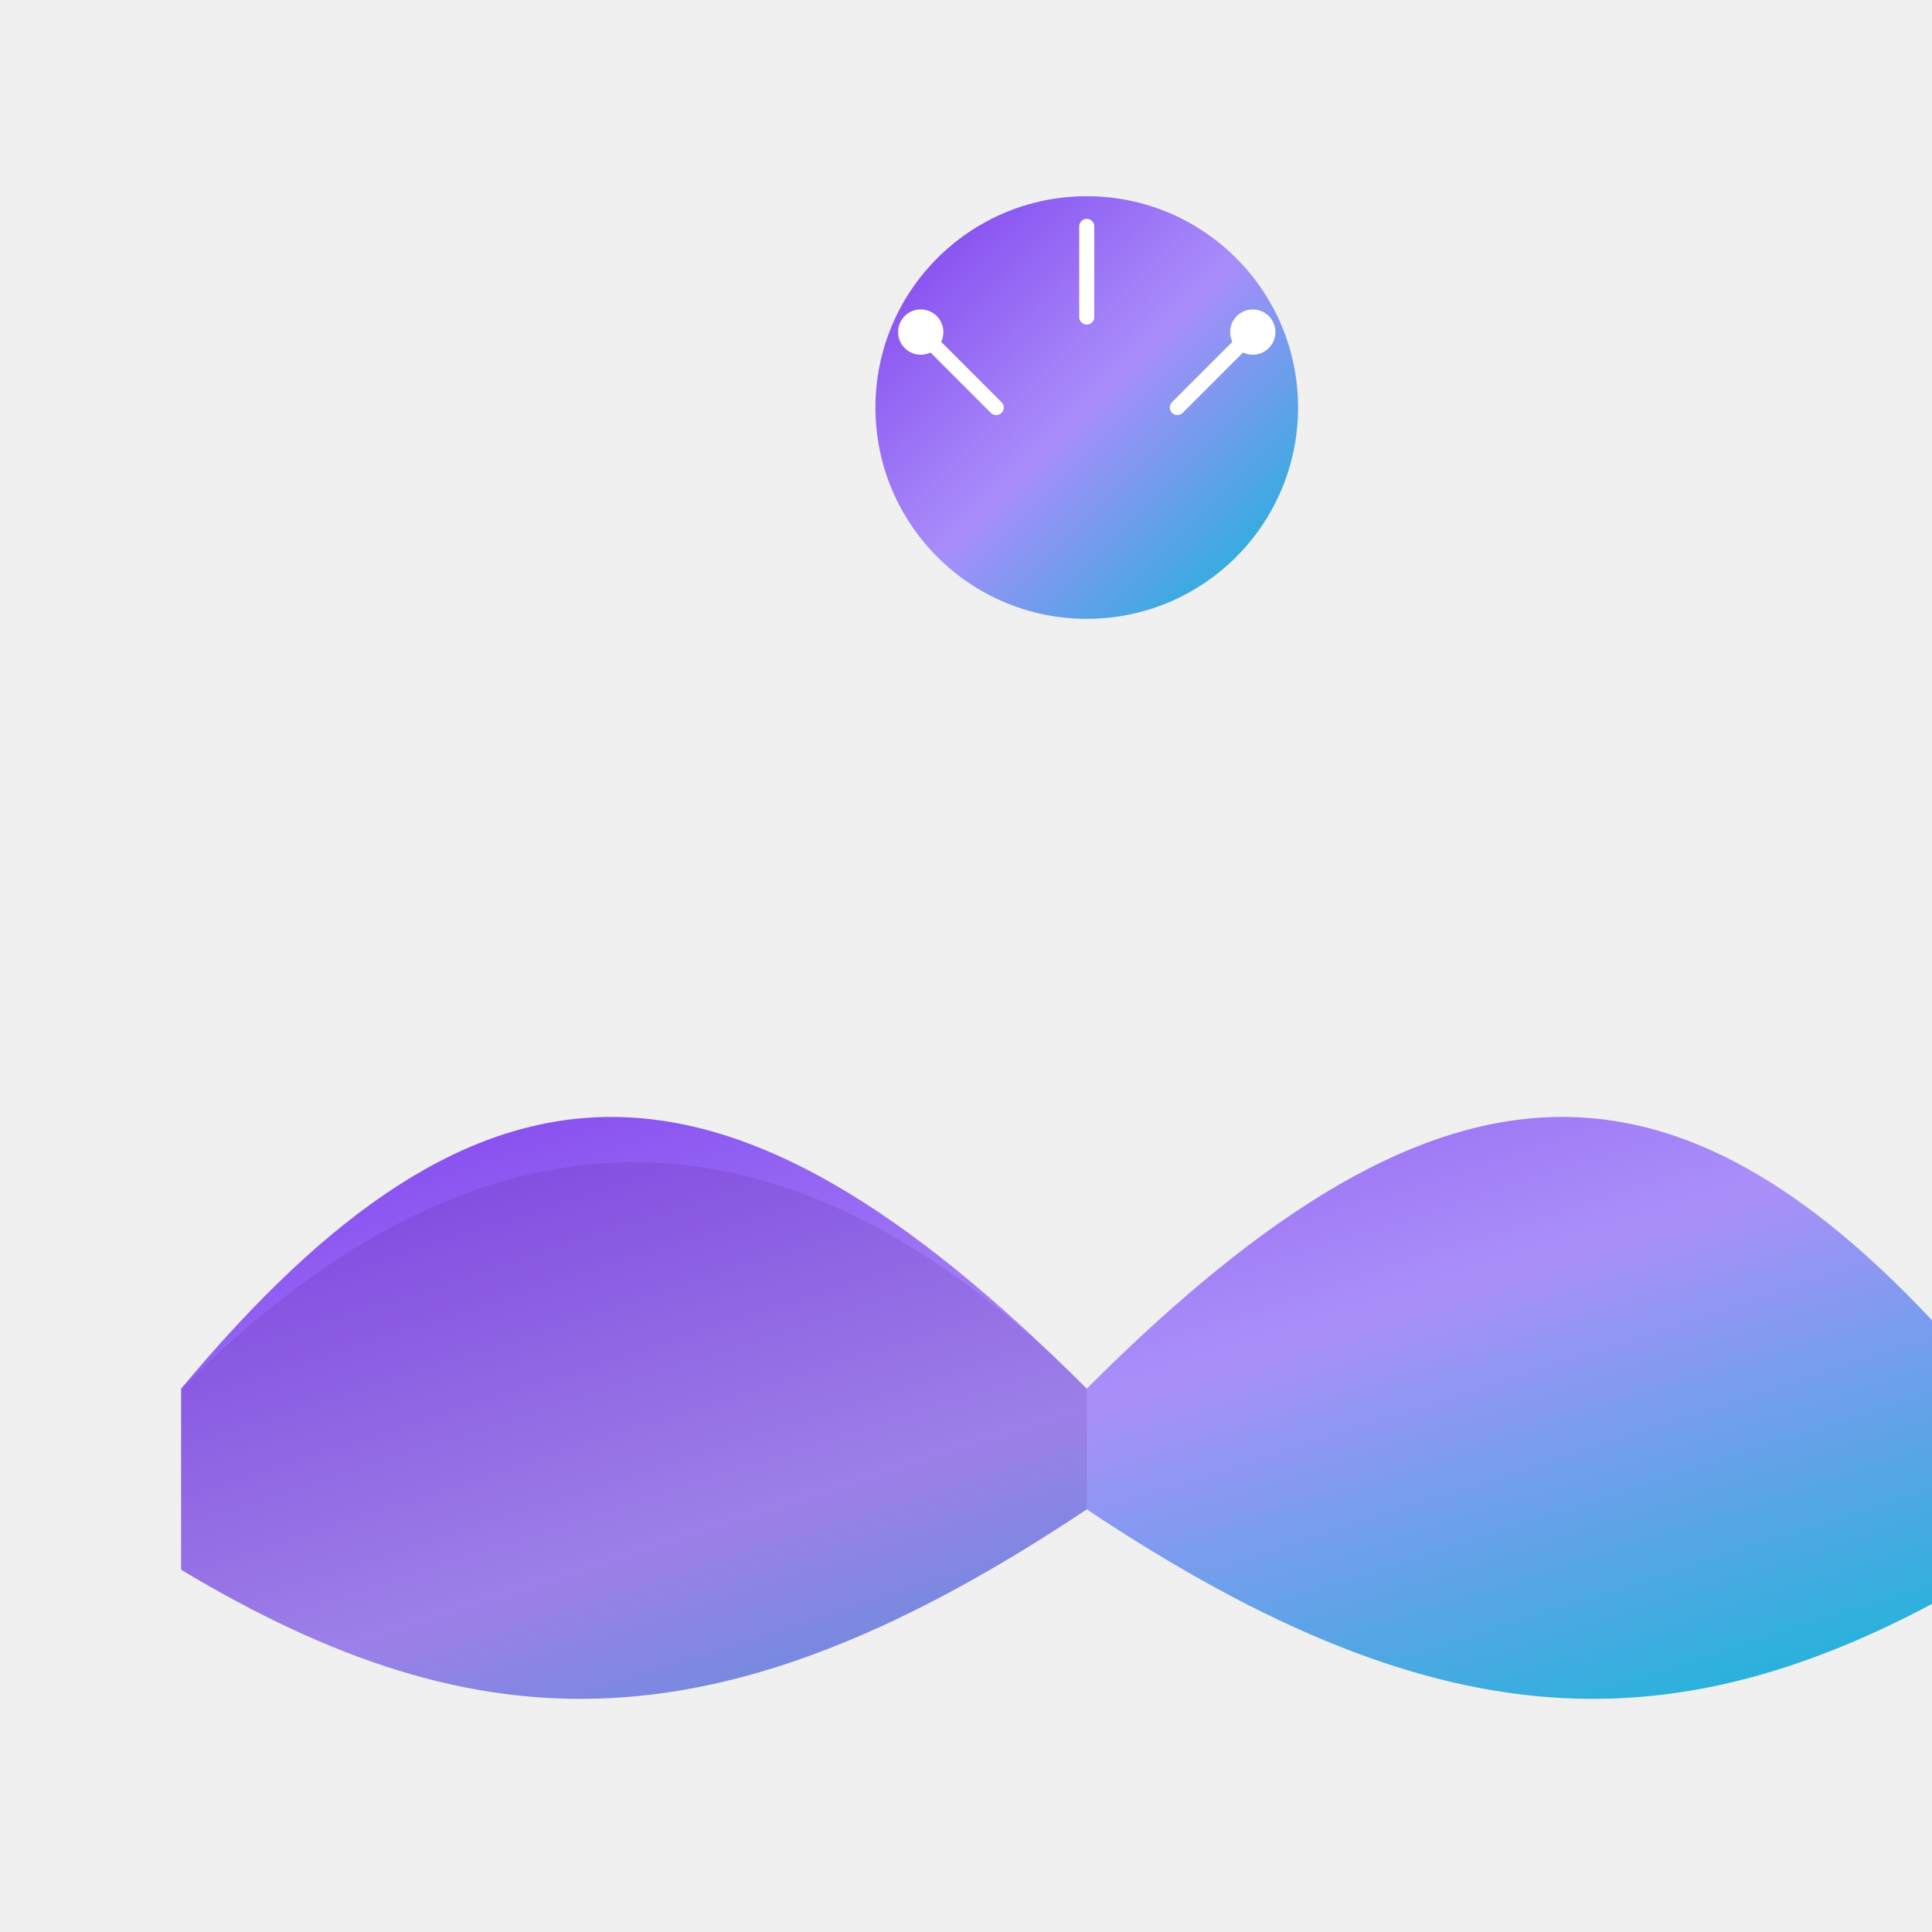
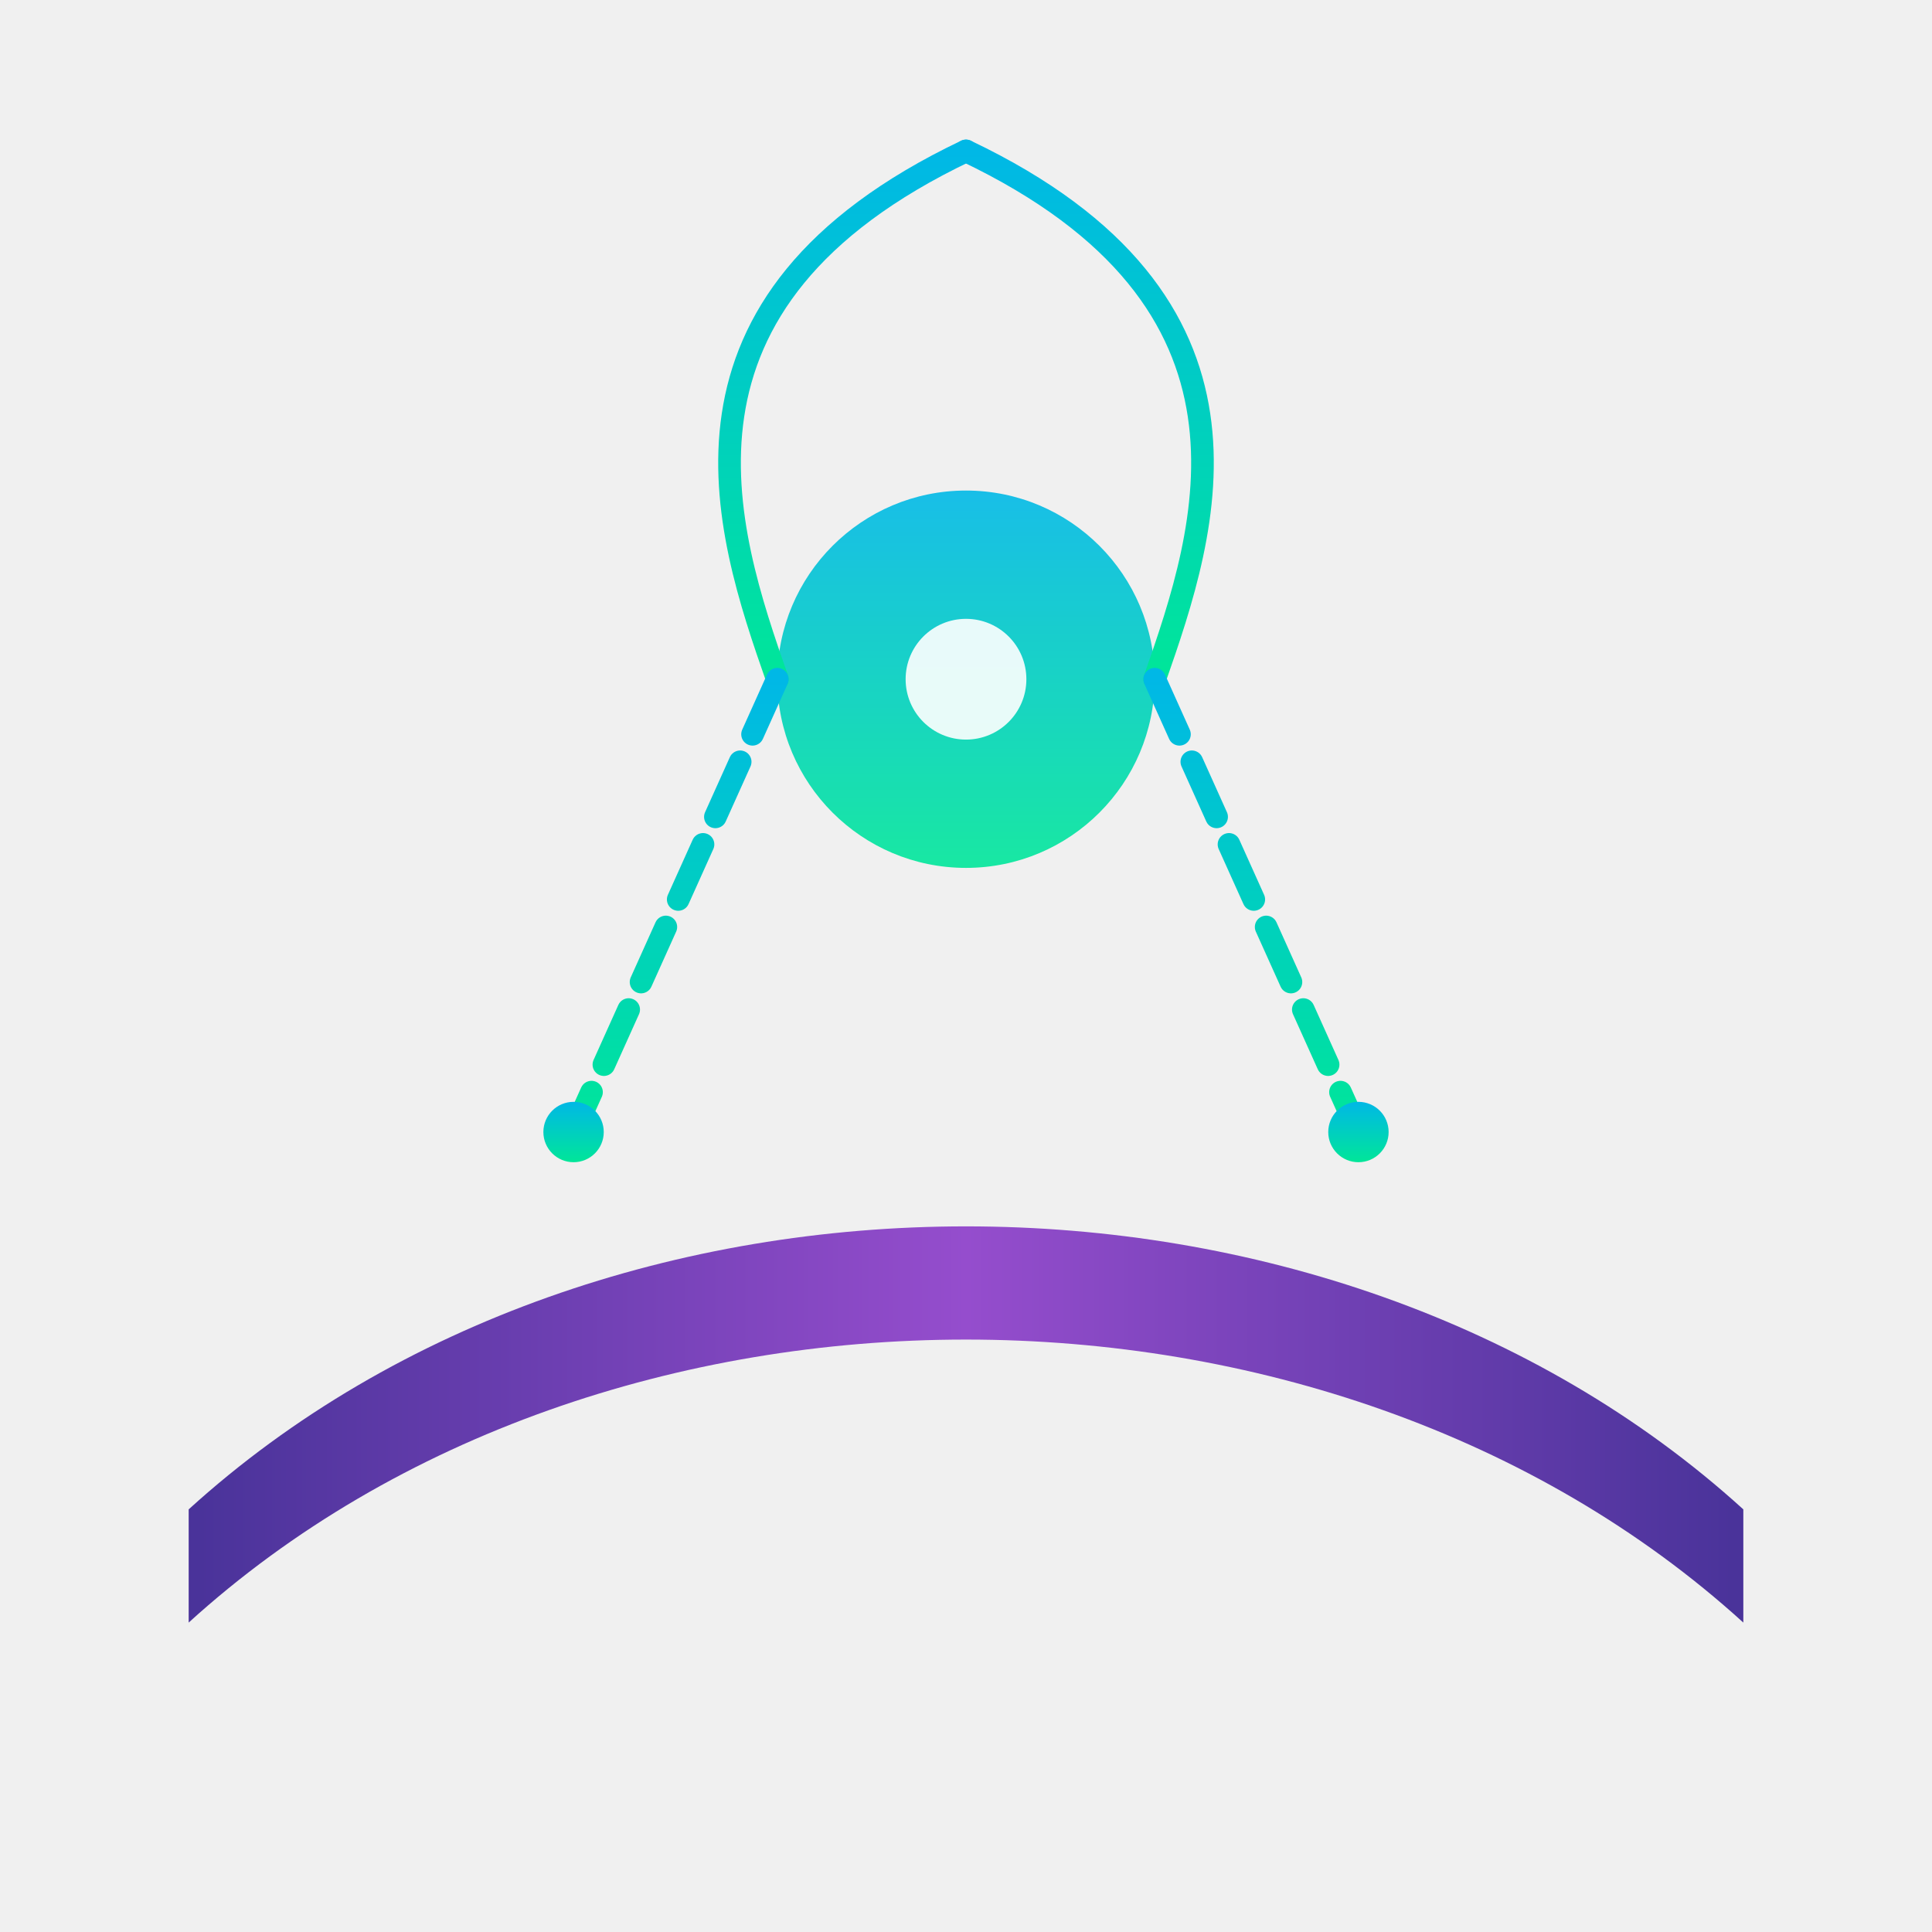
- <svg xmlns="http://www.w3.org/2000/svg" viewBox="0 0 256 256" width="256" height="256" role="img" aria-label="BookGen-AI logo">
+ <svg xmlns="http://www.w3.org/2000/svg" viewBox="0 0 256 256" width="256" height="256">
  <defs>
-     <linearGradient id="lg" x1="0" x2="1" y1="0" y2="1">
-       <stop offset="0%" stop-color="#7C3AED" />
-       <stop offset="50%" stop-color="#A78BFA" />
-       <stop offset="100%" stop-color="#06B6D4" />
+     <linearGradient id="bookGrad" x1="0%" y1="0%" x2="100%" y2="0%">
+       <stop offset="0%" style="stop-color:#4a339a;stop-opacity:1" />
+       <stop offset="50%" style="stop-color:#954dcd;stop-opacity:1" />
+       <stop offset="100%" style="stop-color:#4a339a;stop-opacity:1" />
+     </linearGradient>
+     <linearGradient id="brainGrad" x1="0%" y1="0%" x2="0%" y2="100%">
+       <stop offset="0%" style="stop-color:#00b8e6;stop-opacity:1" />
+       <stop offset="100%" style="stop-color:#00e699;stop-opacity:1" />
    </linearGradient>
  </defs>
-   <rect width="256" height="256" rx="32" fill="none" />
-   <g transform="translate(16,40)">
-     <path d="M8 144 C48 96 80 96 128 144 C176 96 208 96 248 144 L248 168 C208 192 176 192 128 160 C80 192 48 192 8 168 Z" fill="url(#lg)" opacity="0.95" />
-     <path d="M8 144 C48 104 88 104 128 144 L128 160 C80 192 48 192 8 168 Z" fill="#3b0764" opacity="0.12" />
-     <g transform="translate(72,-10)">
-       <circle cx="56" cy="24" r="28" fill="url(#lg)" opacity="0.98" />
-       <path d="M44 24 L34 14 M68 24 L78 14 M56 12 L56 0" stroke="#ffffff" stroke-width="2" stroke-linecap="round" stroke-linejoin="round" />
-       <circle cx="34" cy="14" r="3" fill="#ffffff" />
-       <circle cx="78" cy="14" r="3" fill="#ffffff" />
-     </g>
+   <path fill="url(#bookGrad)" d="M 25 200 C 80 150, 176 150, 231 200 L 231 215 C 176 165, 80 165, 25 215 Z" />
+   <g transform="translate(128, 90)">
+     <circle cx="0" cy="0" r="25" fill="url(#brainGrad)" opacity="0.9" />
+     <circle cx="0" cy="0" r="8" fill="#FFFFFF" opacity="0.9" />
+   </g>
+   <g stroke="url(#brainGrad)" stroke-width="3" fill="none" stroke-linecap="round">
+     <path d="M 128 20 L 128 90" />
+     <path d="M 128 20 C 170 40, 160 70, 153 90" />
+     <path d="M 128 20 C 86 40, 96 70, 103 90" />
+     <path d="M 153 90 L 180 150" stroke-dasharray="8 4" />
+     <path d="M 103 90 L 76 150" stroke-dasharray="8 4" />
+     <circle cx="180" cy="150" r="4" fill="url(#brainGrad)" stroke="none" />
+     <circle cx="76" cy="150" r="4" fill="url(#brainGrad)" stroke="none" />
  </g>
</svg>
